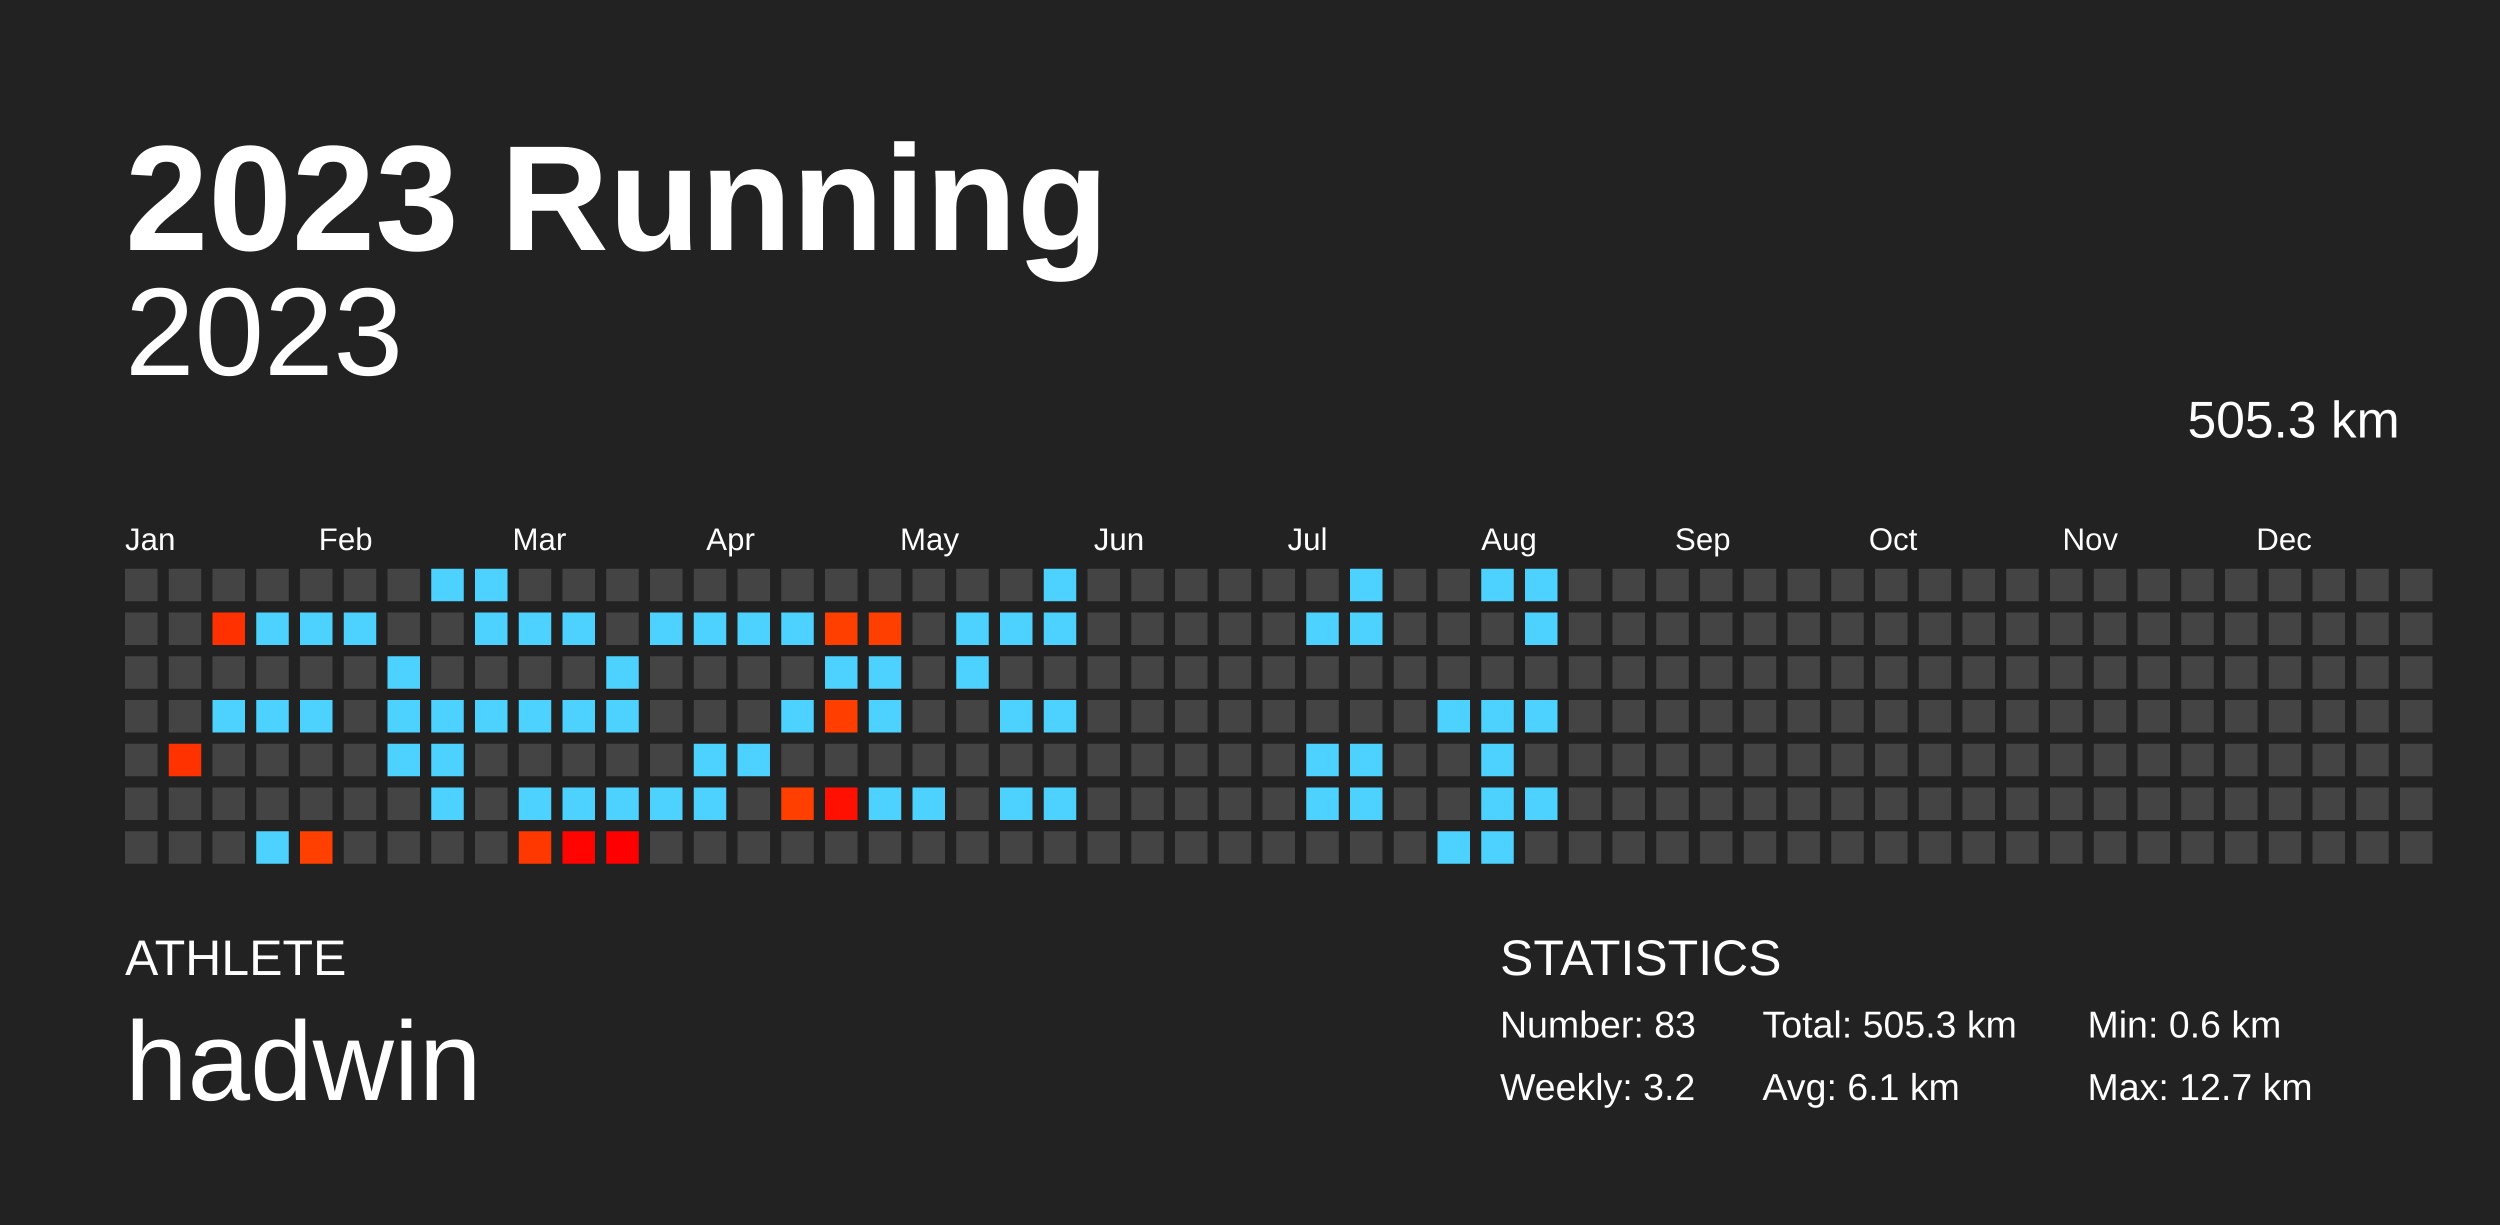
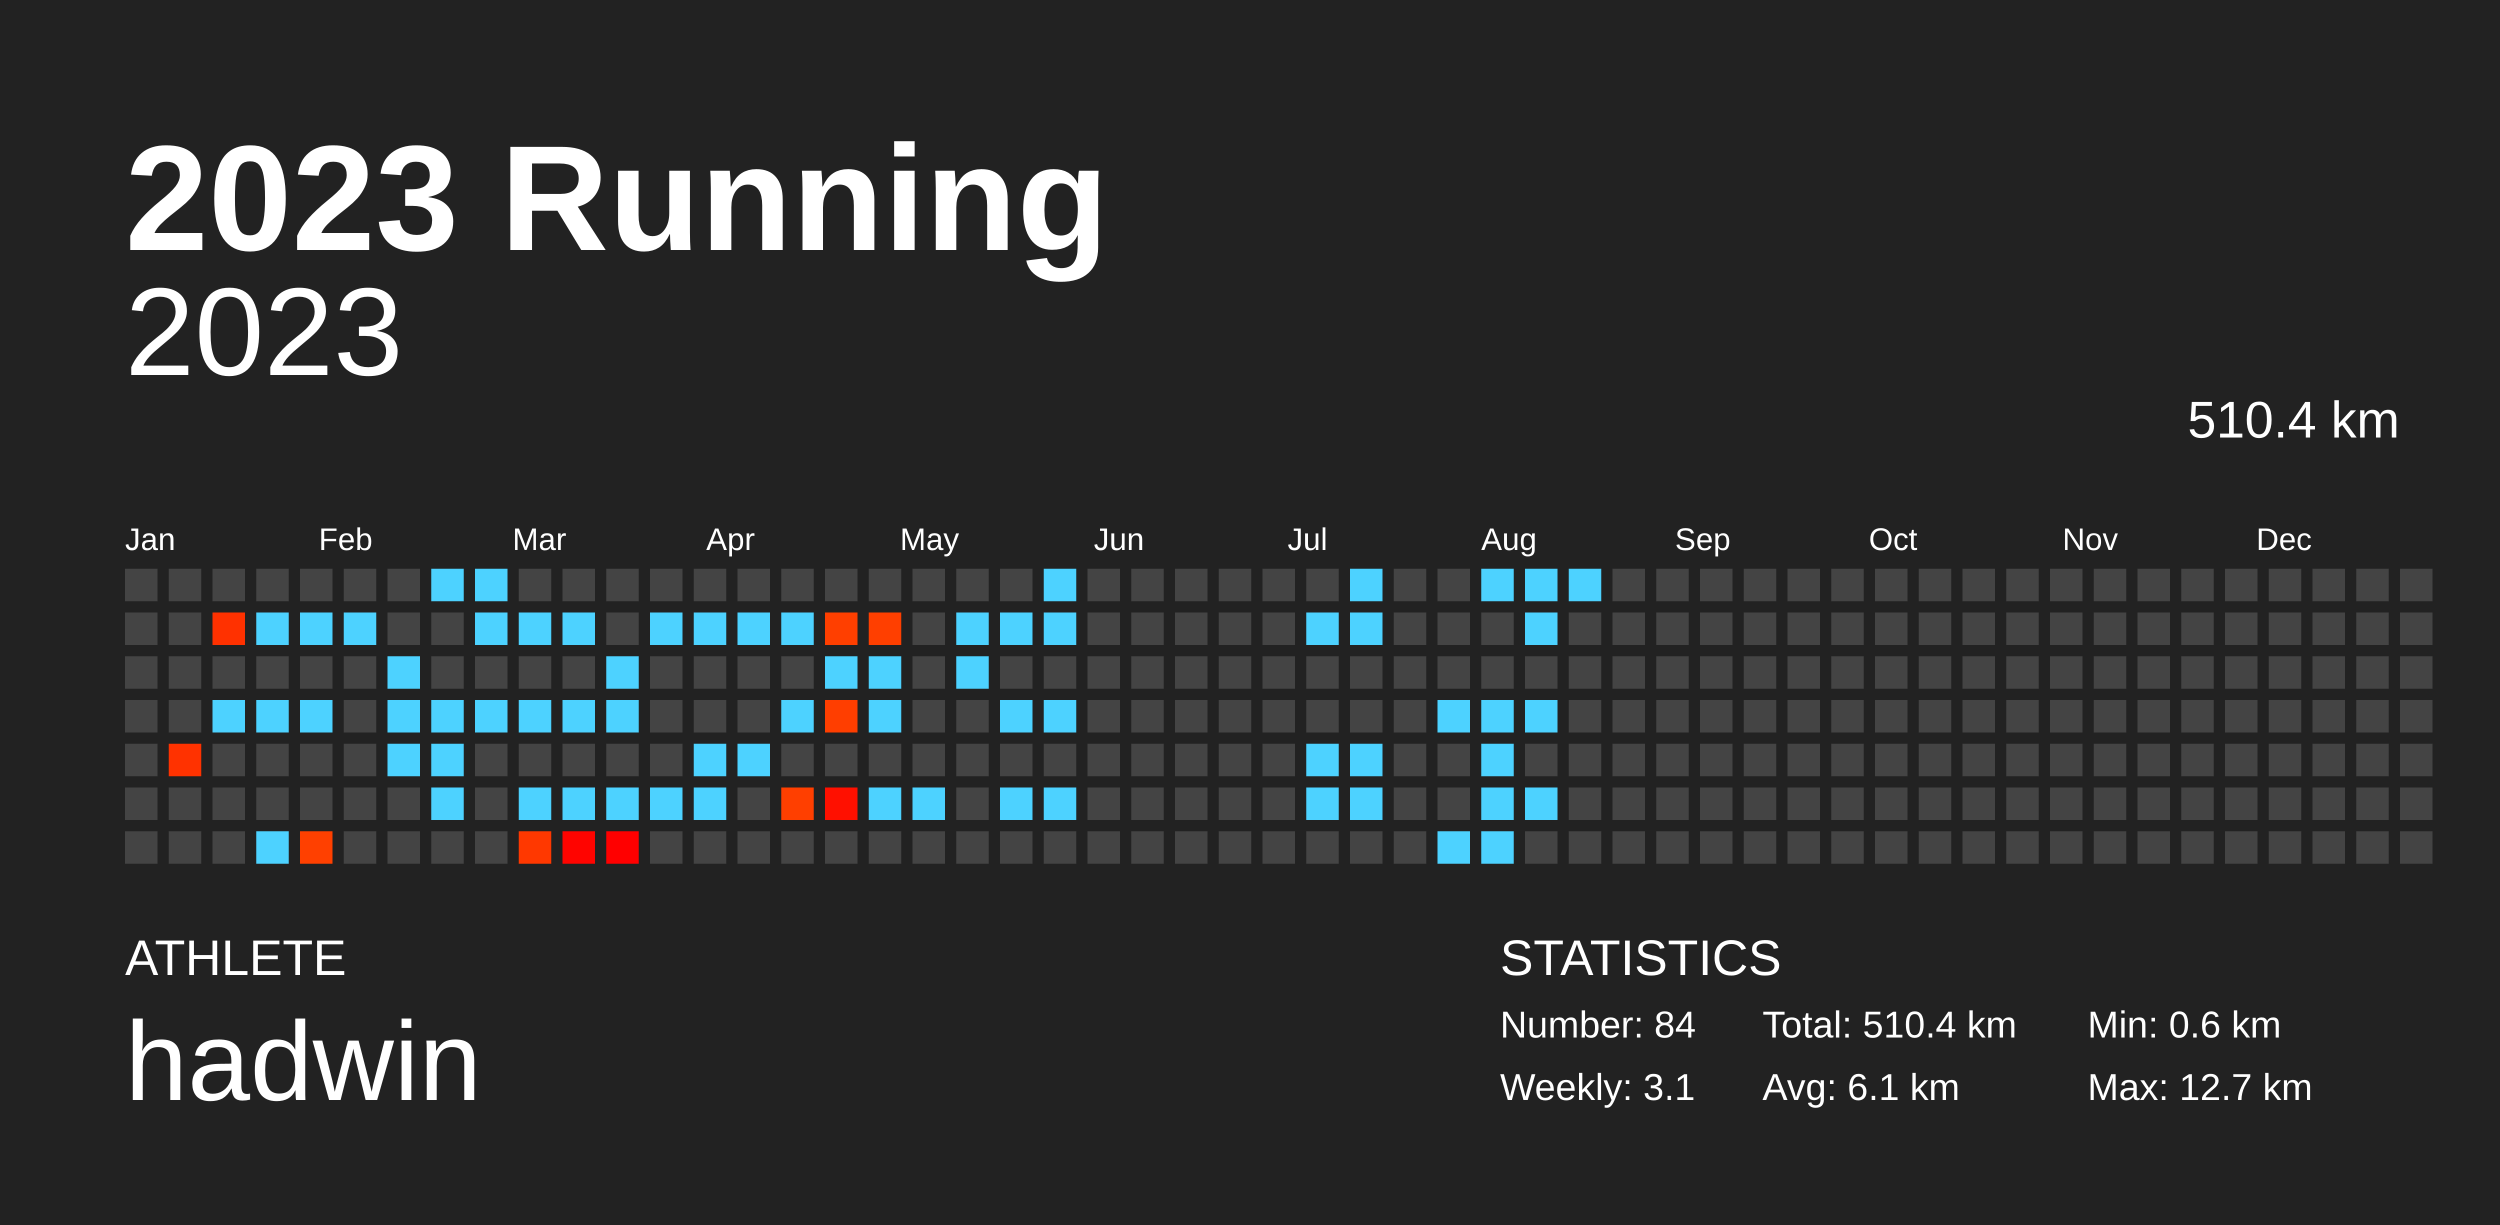
<svg xmlns="http://www.w3.org/2000/svg" baseProfile="full" height="98mm" version="1.1" viewBox="0,0,200,98" width="200mm">
  <defs />
  <rect fill="#222222" height="98" width="200" x="0" y="0" />
  <text fill="#FFFFFF" style="font-size:12px; font-family:Arial; font-weight:bold;" x="10" y="20">2023 Running</text>
  <text fill="#FFFFFF" style="font-size:4px; font-family:Arial" x="10" y="78">ATHLETE</text>
  <text fill="#FFFFFF" style="font-size:9px; font-family:Arial" x="10" y="88">hadwin</text>
  <text fill="#FFFFFF" style="font-size:4px; font-family:Arial" x="120" y="78">STATISTICS</text>
-   <text fill="#FFFFFF" style="font-size:3px; font-family:Arial" x="120" y="83">Number: 83</text>
-   <text fill="#FFFFFF" style="font-size:3px; font-family:Arial" x="120" y="88">Weekly: 3.2</text>
-   <text fill="#FFFFFF" style="font-size:3px; font-family:Arial" x="141" y="83">Total: 505.3 km</text>
+   <text fill="#FFFFFF" style="font-size:3px; font-family:Arial" x="120" y="83">Number: 84</text>
+   <text fill="#FFFFFF" style="font-size:3px; font-family:Arial" x="120" y="88">Weekly: 3.1</text>
+   <text fill="#FFFFFF" style="font-size:3px; font-family:Arial" x="141" y="83">Total: 510.4 km</text>
  <text fill="#FFFFFF" style="font-size:3px; font-family:Arial" x="141" y="88">Avg: 6.1 km</text>
  <text fill="#FFFFFF" style="font-size:3px; font-family:Arial" x="167" y="83">Min: 0.6 km</text>
  <text fill="#FFFFFF" style="font-size:3px; font-family:Arial" x="167" y="88">Max: 12.7 km</text>
  <text alignment-baseline="hanging" fill="#FFFFFF" style="font-size:10.0px; font-family:Arial;" x="10" y="30">2023</text>
-   <text alignment-baseline="hanging" fill="#FFFFFF" style="font-size:4.125px; font-family:Arial;" x="175" y="35">505.3 km</text>
+   <text alignment-baseline="hanging" fill="#FFFFFF" style="font-size:4.125px; font-family:Arial;" x="175" y="35">510.4 km</text>
  <text fill="#FFFFFF" style="font-size:2.5px; font-family:Arial" x="10.0" y="44">Jan</text>
  <text fill="#FFFFFF" style="font-size:2.5px; font-family:Arial" x="25.5" y="44">Feb</text>
  <text fill="#FFFFFF" style="font-size:2.5px; font-family:Arial" x="41.0" y="44">Mar</text>
  <text fill="#FFFFFF" style="font-size:2.5px; font-family:Arial" x="56.5" y="44">Apr</text>
  <text fill="#FFFFFF" style="font-size:2.5px; font-family:Arial" x="72.0" y="44">May</text>
  <text fill="#FFFFFF" style="font-size:2.5px; font-family:Arial" x="87.5" y="44">Jun</text>
  <text fill="#FFFFFF" style="font-size:2.5px; font-family:Arial" x="103.0" y="44">Jul</text>
  <text fill="#FFFFFF" style="font-size:2.5px; font-family:Arial" x="118.5" y="44">Aug</text>
  <text fill="#FFFFFF" style="font-size:2.5px; font-family:Arial" x="134.0" y="44">Sep</text>
  <text fill="#FFFFFF" style="font-size:2.5px; font-family:Arial" x="149.5" y="44">Oct</text>
  <text fill="#FFFFFF" style="font-size:2.5px; font-family:Arial" x="165.0" y="44">Nov</text>
  <text fill="#FFFFFF" style="font-size:2.5px; font-family:Arial" x="180.5" y="44">Dec</text>
  <rect fill="#444444" height="2.6" width="2.6" x="10.0" y="45.5" />
  <rect fill="#444444" height="2.6" width="2.6" x="10.0" y="49.0" />
  <rect fill="#444444" height="2.6" width="2.6" x="10.0" y="52.5" />
  <rect fill="#444444" height="2.6" width="2.6" x="10.0" y="56.0" />
  <rect fill="#444444" height="2.6" width="2.6" x="10.0" y="59.5" />
  <rect fill="#444444" height="2.6" width="2.6" x="10.0" y="63.0" />
  <rect fill="#444444" height="2.6" width="2.6" x="10.0" y="66.5" />
  <rect fill="#444444" height="2.6" width="2.6" x="13.5" y="45.5" />
  <rect fill="#444444" height="2.6" width="2.6" x="13.5" y="49.0" />
  <rect fill="#444444" height="2.6" width="2.6" x="13.5" y="52.5" />
  <rect fill="#444444" height="2.6" width="2.6" x="13.5" y="56.0" />
  <rect fill="#ff3200" height="2.6" width="2.6" x="13.5" y="59.5" />
  <rect fill="#444444" height="2.6" width="2.6" x="13.5" y="63.0" />
  <rect fill="#444444" height="2.6" width="2.6" x="13.5" y="66.5" />
  <rect fill="#444444" height="2.6" width="2.6" x="17.0" y="45.5" />
  <rect fill="#ff3100" height="2.6" width="2.6" x="17.0" y="49.0" />
  <rect fill="#444444" height="2.6" width="2.6" x="17.0" y="52.5" />
  <rect fill="#4dd2ff" height="2.6" width="2.6" x="17.0" y="56.0" />
  <rect fill="#444444" height="2.6" width="2.6" x="17.0" y="59.5" />
  <rect fill="#444444" height="2.6" width="2.6" x="17.0" y="63.0" />
  <rect fill="#444444" height="2.6" width="2.6" x="17.0" y="66.5" />
  <rect fill="#444444" height="2.6" width="2.6" x="20.5" y="45.5" />
  <rect fill="#4dd2ff" height="2.6" width="2.6" x="20.5" y="49.0" />
  <rect fill="#444444" height="2.6" width="2.6" x="20.5" y="52.5" />
  <rect fill="#4dd2ff" height="2.6" width="2.6" x="20.5" y="56.0" />
  <rect fill="#444444" height="2.6" width="2.6" x="20.5" y="59.5" />
  <rect fill="#444444" height="2.6" width="2.6" x="20.5" y="63.0" />
  <rect fill="#4dd2ff" height="2.6" width="2.6" x="20.5" y="66.5" />
  <rect fill="#444444" height="2.6" width="2.6" x="24.0" y="45.5" />
  <rect fill="#4dd2ff" height="2.6" width="2.6" x="24.0" y="49.0" />
  <rect fill="#444444" height="2.6" width="2.6" x="24.0" y="52.5" />
  <rect fill="#4dd2ff" height="2.6" width="2.6" x="24.0" y="56.0" />
  <rect fill="#444444" height="2.6" width="2.6" x="24.0" y="59.5" />
  <rect fill="#444444" height="2.6" width="2.6" x="24.0" y="63.0" />
  <rect fill="#ff4000" height="2.6" width="2.6" x="24.0" y="66.5" />
  <rect fill="#444444" height="2.6" width="2.6" x="27.5" y="45.5" />
  <rect fill="#4dd2ff" height="2.6" width="2.6" x="27.5" y="49.0" />
  <rect fill="#444444" height="2.6" width="2.6" x="27.5" y="52.5" />
  <rect fill="#444444" height="2.6" width="2.6" x="27.5" y="56.0" />
  <rect fill="#444444" height="2.6" width="2.6" x="27.5" y="59.5" />
  <rect fill="#444444" height="2.6" width="2.6" x="27.5" y="63.0" />
  <rect fill="#444444" height="2.6" width="2.6" x="27.5" y="66.5" />
  <rect fill="#444444" height="2.6" width="2.6" x="31.0" y="45.5" />
  <rect fill="#444444" height="2.6" width="2.6" x="31.0" y="49.0" />
  <rect fill="#4dd2ff" height="2.6" width="2.6" x="31.0" y="52.5" />
  <rect fill="#4dd2ff" height="2.6" width="2.6" x="31.0" y="56.0" />
  <rect fill="#4dd2ff" height="2.6" width="2.6" x="31.0" y="59.5" />
  <rect fill="#444444" height="2.6" width="2.6" x="31.0" y="63.0" />
  <rect fill="#444444" height="2.6" width="2.6" x="31.0" y="66.5" />
  <rect fill="#4dd2ff" height="2.6" width="2.6" x="34.5" y="45.5" />
  <rect fill="#444444" height="2.6" width="2.6" x="34.5" y="49.0" />
  <rect fill="#444444" height="2.6" width="2.6" x="34.5" y="52.5" />
  <rect fill="#4dd2ff" height="2.6" width="2.6" x="34.5" y="56.0" />
  <rect fill="#4dd2ff" height="2.6" width="2.6" x="34.5" y="59.5" />
  <rect fill="#4dd2ff" height="2.6" width="2.6" x="34.5" y="63.0" />
  <rect fill="#444444" height="2.6" width="2.6" x="34.5" y="66.5" />
  <rect fill="#4dd2ff" height="2.6" width="2.6" x="38.0" y="45.5" />
  <rect fill="#4dd2ff" height="2.6" width="2.6" x="38.0" y="49.0" />
  <rect fill="#444444" height="2.6" width="2.6" x="38.0" y="52.5" />
  <rect fill="#4dd2ff" height="2.6" width="2.6" x="38.0" y="56.0" />
  <rect fill="#444444" height="2.6" width="2.6" x="38.0" y="59.5" />
  <rect fill="#444444" height="2.6" width="2.6" x="38.0" y="63.0" />
  <rect fill="#444444" height="2.6" width="2.6" x="38.0" y="66.5" />
  <rect fill="#444444" height="2.6" width="2.6" x="41.5" y="45.5" />
  <rect fill="#4dd2ff" height="2.6" width="2.6" x="41.5" y="49.0" />
  <rect fill="#444444" height="2.6" width="2.6" x="41.5" y="52.5" />
  <rect fill="#4dd2ff" height="2.6" width="2.6" x="41.5" y="56.0" />
  <rect fill="#444444" height="2.6" width="2.6" x="41.5" y="59.5" />
  <rect fill="#4dd2ff" height="2.6" width="2.6" x="41.5" y="63.0" />
  <rect fill="#ff3800" height="2.6" width="2.6" x="41.5" y="66.5" />
  <rect fill="#444444" height="2.6" width="2.6" x="45.0" y="45.5" />
  <rect fill="#4dd2ff" height="2.6" width="2.6" x="45.0" y="49.0" />
  <rect fill="#444444" height="2.6" width="2.6" x="45.0" y="52.5" />
  <rect fill="#4dd2ff" height="2.6" width="2.6" x="45.0" y="56.0" />
  <rect fill="#444444" height="2.6" width="2.6" x="45.0" y="59.5" />
  <rect fill="#4dd2ff" height="2.6" width="2.6" x="45.0" y="63.0" />
  <rect fill="#ff0400" height="2.6" width="2.6" x="45.0" y="66.5" />
  <rect fill="#444444" height="2.6" width="2.6" x="48.5" y="45.5" />
  <rect fill="#444444" height="2.6" width="2.6" x="48.5" y="49.0" />
  <rect fill="#4dd2ff" height="2.6" width="2.6" x="48.5" y="52.5" />
  <rect fill="#4dd2ff" height="2.6" width="2.6" x="48.5" y="56.0" />
  <rect fill="#444444" height="2.6" width="2.6" x="48.5" y="59.5" />
  <rect fill="#4dd2ff" height="2.6" width="2.6" x="48.5" y="63.0" />
  <rect fill="#ff0000" height="2.6" width="2.6" x="48.5" y="66.5" />
  <rect fill="#444444" height="2.6" width="2.6" x="52.0" y="45.5" />
  <rect fill="#4dd2ff" height="2.6" width="2.6" x="52.0" y="49.0" />
  <rect fill="#444444" height="2.6" width="2.6" x="52.0" y="52.5" />
  <rect fill="#444444" height="2.6" width="2.6" x="52.0" y="56.0" />
  <rect fill="#444444" height="2.6" width="2.6" x="52.0" y="59.5" />
  <rect fill="#4dd2ff" height="2.6" width="2.6" x="52.0" y="63.0" />
  <rect fill="#444444" height="2.6" width="2.6" x="52.0" y="66.5" />
  <rect fill="#444444" height="2.6" width="2.6" x="55.5" y="45.5" />
  <rect fill="#4dd2ff" height="2.6" width="2.6" x="55.5" y="49.0" />
  <rect fill="#444444" height="2.6" width="2.6" x="55.5" y="52.5" />
  <rect fill="#444444" height="2.6" width="2.6" x="55.5" y="56.0" />
  <rect fill="#4dd2ff" height="2.6" width="2.6" x="55.5" y="59.5" />
  <rect fill="#4dd2ff" height="2.6" width="2.6" x="55.5" y="63.0" />
  <rect fill="#444444" height="2.6" width="2.6" x="55.5" y="66.5" />
  <rect fill="#444444" height="2.6" width="2.6" x="59.0" y="45.5" />
  <rect fill="#4dd2ff" height="2.6" width="2.6" x="59.0" y="49.0" />
  <rect fill="#444444" height="2.6" width="2.6" x="59.0" y="52.5" />
  <rect fill="#444444" height="2.6" width="2.6" x="59.0" y="56.0" />
  <rect fill="#4dd2ff" height="2.6" width="2.6" x="59.0" y="59.5" />
  <rect fill="#444444" height="2.6" width="2.6" x="59.0" y="63.0" />
  <rect fill="#444444" height="2.6" width="2.6" x="59.0" y="66.5" />
  <rect fill="#444444" height="2.6" width="2.6" x="62.5" y="45.5" />
  <rect fill="#4dd2ff" height="2.6" width="2.6" x="62.5" y="49.0" />
  <rect fill="#444444" height="2.6" width="2.6" x="62.5" y="52.5" />
  <rect fill="#4dd2ff" height="2.6" width="2.6" x="62.5" y="56.0" />
  <rect fill="#444444" height="2.6" width="2.6" x="62.5" y="59.5" />
  <rect fill="#ff3f00" height="2.6" width="2.6" x="62.5" y="63.0" />
  <rect fill="#444444" height="2.6" width="2.6" x="62.5" y="66.5" />
  <rect fill="#444444" height="2.6" width="2.6" x="66.0" y="45.5" />
  <rect fill="#ff3f00" height="2.6" width="2.6" x="66.0" y="49.0" />
  <rect fill="#4dd2ff" height="2.6" width="2.6" x="66.0" y="52.5" />
  <rect fill="#ff3e00" height="2.6" width="2.6" x="66.0" y="56.0" />
  <rect fill="#444444" height="2.6" width="2.6" x="66.0" y="59.5" />
  <rect fill="#ff1000" height="2.6" width="2.6" x="66.0" y="63.0" />
  <rect fill="#444444" height="2.6" width="2.6" x="66.0" y="66.5" />
  <rect fill="#444444" height="2.6" width="2.6" x="69.5" y="45.5" />
  <rect fill="#ff3f00" height="2.6" width="2.6" x="69.5" y="49.0" />
  <rect fill="#4dd2ff" height="2.6" width="2.6" x="69.5" y="52.5" />
  <rect fill="#4dd2ff" height="2.6" width="2.6" x="69.5" y="56.0" />
  <rect fill="#444444" height="2.6" width="2.6" x="69.5" y="59.5" />
  <rect fill="#4dd2ff" height="2.6" width="2.6" x="69.5" y="63.0" />
  <rect fill="#444444" height="2.6" width="2.6" x="69.5" y="66.5" />
  <rect fill="#444444" height="2.6" width="2.6" x="73.0" y="45.5" />
  <rect fill="#444444" height="2.6" width="2.6" x="73.0" y="49.0" />
  <rect fill="#444444" height="2.6" width="2.6" x="73.0" y="52.5" />
  <rect fill="#444444" height="2.6" width="2.6" x="73.0" y="56.0" />
  <rect fill="#444444" height="2.6" width="2.6" x="73.0" y="59.5" />
  <rect fill="#4dd2ff" height="2.6" width="2.6" x="73.0" y="63.0" />
  <rect fill="#444444" height="2.6" width="2.6" x="73.0" y="66.5" />
  <rect fill="#444444" height="2.6" width="2.6" x="76.5" y="45.5" />
  <rect fill="#4dd2ff" height="2.6" width="2.6" x="76.5" y="49.0" />
  <rect fill="#4dd2ff" height="2.6" width="2.6" x="76.5" y="52.5" />
  <rect fill="#444444" height="2.6" width="2.6" x="76.5" y="56.0" />
  <rect fill="#444444" height="2.6" width="2.6" x="76.5" y="59.5" />
  <rect fill="#444444" height="2.6" width="2.6" x="76.5" y="63.0" />
  <rect fill="#444444" height="2.6" width="2.6" x="76.5" y="66.5" />
  <rect fill="#444444" height="2.6" width="2.6" x="80.0" y="45.5" />
  <rect fill="#4dd2ff" height="2.6" width="2.6" x="80.0" y="49.0" />
  <rect fill="#444444" height="2.6" width="2.6" x="80.0" y="52.5" />
  <rect fill="#4dd2ff" height="2.6" width="2.6" x="80.0" y="56.0" />
  <rect fill="#444444" height="2.6" width="2.6" x="80.0" y="59.5" />
  <rect fill="#4dd2ff" height="2.6" width="2.6" x="80.0" y="63.0" />
  <rect fill="#444444" height="2.6" width="2.6" x="80.0" y="66.5" />
  <rect fill="#4dd2ff" height="2.6" width="2.6" x="83.5" y="45.5" />
  <rect fill="#4dd2ff" height="2.6" width="2.6" x="83.5" y="49.0" />
  <rect fill="#444444" height="2.6" width="2.6" x="83.5" y="52.5" />
  <rect fill="#4dd2ff" height="2.6" width="2.6" x="83.5" y="56.0" />
  <rect fill="#444444" height="2.6" width="2.6" x="83.5" y="59.5" />
  <rect fill="#4dd2ff" height="2.6" width="2.6" x="83.5" y="63.0" />
  <rect fill="#444444" height="2.6" width="2.6" x="83.5" y="66.5" />
  <rect fill="#444444" height="2.6" width="2.6" x="87.0" y="45.5" />
  <rect fill="#444444" height="2.6" width="2.6" x="87.0" y="49.0" />
  <rect fill="#444444" height="2.6" width="2.6" x="87.0" y="52.5" />
  <rect fill="#444444" height="2.6" width="2.6" x="87.0" y="56.0" />
  <rect fill="#444444" height="2.6" width="2.6" x="87.0" y="59.5" />
  <rect fill="#444444" height="2.6" width="2.6" x="87.0" y="63.0" />
  <rect fill="#444444" height="2.6" width="2.6" x="87.0" y="66.5" />
  <rect fill="#444444" height="2.6" width="2.6" x="90.5" y="45.5" />
  <rect fill="#444444" height="2.6" width="2.6" x="90.5" y="49.0" />
  <rect fill="#444444" height="2.6" width="2.6" x="90.5" y="52.5" />
  <rect fill="#444444" height="2.6" width="2.6" x="90.5" y="56.0" />
  <rect fill="#444444" height="2.6" width="2.6" x="90.5" y="59.5" />
  <rect fill="#444444" height="2.6" width="2.6" x="90.5" y="63.0" />
  <rect fill="#444444" height="2.6" width="2.6" x="90.5" y="66.5" />
  <rect fill="#444444" height="2.6" width="2.6" x="94.0" y="45.5" />
  <rect fill="#444444" height="2.6" width="2.6" x="94.0" y="49.0" />
  <rect fill="#444444" height="2.6" width="2.6" x="94.0" y="52.5" />
  <rect fill="#444444" height="2.6" width="2.6" x="94.0" y="56.0" />
  <rect fill="#444444" height="2.6" width="2.6" x="94.0" y="59.5" />
  <rect fill="#444444" height="2.6" width="2.6" x="94.0" y="63.0" />
  <rect fill="#444444" height="2.6" width="2.6" x="94.0" y="66.5" />
  <rect fill="#444444" height="2.6" width="2.6" x="97.5" y="45.5" />
  <rect fill="#444444" height="2.6" width="2.6" x="97.5" y="49.0" />
  <rect fill="#444444" height="2.6" width="2.6" x="97.5" y="52.5" />
  <rect fill="#444444" height="2.6" width="2.6" x="97.5" y="56.0" />
  <rect fill="#444444" height="2.6" width="2.6" x="97.5" y="59.5" />
  <rect fill="#444444" height="2.6" width="2.6" x="97.5" y="63.0" />
  <rect fill="#444444" height="2.6" width="2.6" x="97.5" y="66.5" />
  <rect fill="#444444" height="2.6" width="2.6" x="101.0" y="45.5" />
  <rect fill="#444444" height="2.6" width="2.6" x="101.0" y="49.0" />
  <rect fill="#444444" height="2.6" width="2.6" x="101.0" y="52.5" />
  <rect fill="#444444" height="2.6" width="2.6" x="101.0" y="56.0" />
  <rect fill="#444444" height="2.6" width="2.6" x="101.0" y="59.5" />
  <rect fill="#444444" height="2.6" width="2.6" x="101.0" y="63.0" />
  <rect fill="#444444" height="2.6" width="2.6" x="101.0" y="66.5" />
  <rect fill="#444444" height="2.6" width="2.6" x="104.5" y="45.5" />
  <rect fill="#4dd2ff" height="2.6" width="2.6" x="104.5" y="49.0" />
  <rect fill="#444444" height="2.6" width="2.6" x="104.5" y="52.5" />
  <rect fill="#444444" height="2.6" width="2.6" x="104.5" y="56.0" />
  <rect fill="#4dd2ff" height="2.6" width="2.6" x="104.5" y="59.5" />
  <rect fill="#4dd2ff" height="2.6" width="2.6" x="104.5" y="63.0" />
  <rect fill="#444444" height="2.6" width="2.6" x="104.5" y="66.5" />
  <rect fill="#4dd2ff" height="2.6" width="2.6" x="108.0" y="45.5" />
  <rect fill="#4dd2ff" height="2.6" width="2.6" x="108.0" y="49.0" />
  <rect fill="#444444" height="2.6" width="2.6" x="108.0" y="52.5" />
  <rect fill="#444444" height="2.6" width="2.6" x="108.0" y="56.0" />
  <rect fill="#4dd2ff" height="2.6" width="2.6" x="108.0" y="59.5" />
  <rect fill="#4dd2ff" height="2.6" width="2.6" x="108.0" y="63.0" />
  <rect fill="#444444" height="2.6" width="2.6" x="108.0" y="66.5" />
  <rect fill="#444444" height="2.6" width="2.6" x="111.5" y="45.5" />
  <rect fill="#444444" height="2.6" width="2.6" x="111.5" y="49.0" />
  <rect fill="#444444" height="2.6" width="2.6" x="111.5" y="52.5" />
  <rect fill="#444444" height="2.6" width="2.6" x="111.5" y="56.0" />
  <rect fill="#444444" height="2.6" width="2.6" x="111.5" y="59.5" />
  <rect fill="#444444" height="2.6" width="2.6" x="111.5" y="63.0" />
  <rect fill="#444444" height="2.6" width="2.6" x="111.5" y="66.5" />
  <rect fill="#444444" height="2.6" width="2.6" x="115.0" y="45.5" />
  <rect fill="#444444" height="2.6" width="2.6" x="115.0" y="49.0" />
  <rect fill="#444444" height="2.6" width="2.6" x="115.0" y="52.5" />
  <rect fill="#4dd2ff" height="2.6" width="2.6" x="115.0" y="56.0" />
  <rect fill="#444444" height="2.6" width="2.6" x="115.0" y="59.5" />
  <rect fill="#444444" height="2.6" width="2.6" x="115.0" y="63.0" />
  <rect fill="#4dd2ff" height="2.6" width="2.6" x="115.0" y="66.5" />
  <rect fill="#4dd2ff" height="2.6" width="2.6" x="118.5" y="45.5" />
  <rect fill="#444444" height="2.6" width="2.6" x="118.5" y="49.0" />
  <rect fill="#444444" height="2.6" width="2.6" x="118.5" y="52.5" />
  <rect fill="#4dd2ff" height="2.6" width="2.6" x="118.5" y="56.0" />
  <rect fill="#4dd2ff" height="2.6" width="2.6" x="118.5" y="59.5" />
  <rect fill="#4dd2ff" height="2.6" width="2.6" x="118.5" y="63.0" />
  <rect fill="#4dd2ff" height="2.6" width="2.6" x="118.5" y="66.5" />
  <rect fill="#4dd2ff" height="2.6" width="2.6" x="122.0" y="45.5" />
  <rect fill="#4dd2ff" height="2.6" width="2.6" x="122.0" y="49.0" />
  <rect fill="#444444" height="2.6" width="2.6" x="122.0" y="52.5" />
  <rect fill="#4dd2ff" height="2.6" width="2.6" x="122.0" y="56.0" />
  <rect fill="#444444" height="2.6" width="2.6" x="122.0" y="59.5" />
  <rect fill="#4dd2ff" height="2.6" width="2.6" x="122.0" y="63.0" />
  <rect fill="#444444" height="2.6" width="2.6" x="122.0" y="66.5" />
-   <rect fill="#444444" height="2.6" width="2.6" x="125.5" y="45.5" />
+   <rect fill="#4dd2ff" height="2.6" width="2.6" x="125.5" y="45.5" />
  <rect fill="#444444" height="2.6" width="2.6" x="125.5" y="49.0" />
  <rect fill="#444444" height="2.6" width="2.6" x="125.5" y="52.5" />
  <rect fill="#444444" height="2.6" width="2.6" x="125.5" y="56.0" />
  <rect fill="#444444" height="2.6" width="2.6" x="125.5" y="59.5" />
  <rect fill="#444444" height="2.6" width="2.6" x="125.5" y="63.0" />
  <rect fill="#444444" height="2.6" width="2.6" x="125.5" y="66.5" />
  <rect fill="#444444" height="2.6" width="2.6" x="129.0" y="45.5" />
  <rect fill="#444444" height="2.6" width="2.6" x="129.0" y="49.0" />
  <rect fill="#444444" height="2.6" width="2.6" x="129.0" y="52.5" />
  <rect fill="#444444" height="2.6" width="2.6" x="129.0" y="56.0" />
  <rect fill="#444444" height="2.6" width="2.6" x="129.0" y="59.5" />
  <rect fill="#444444" height="2.6" width="2.6" x="129.0" y="63.0" />
  <rect fill="#444444" height="2.6" width="2.6" x="129.0" y="66.5" />
  <rect fill="#444444" height="2.6" width="2.6" x="132.5" y="45.5" />
  <rect fill="#444444" height="2.6" width="2.6" x="132.5" y="49.0" />
  <rect fill="#444444" height="2.6" width="2.6" x="132.5" y="52.5" />
  <rect fill="#444444" height="2.6" width="2.6" x="132.5" y="56.0" />
  <rect fill="#444444" height="2.6" width="2.6" x="132.5" y="59.5" />
  <rect fill="#444444" height="2.6" width="2.6" x="132.5" y="63.0" />
  <rect fill="#444444" height="2.6" width="2.6" x="132.5" y="66.5" />
  <rect fill="#444444" height="2.6" width="2.6" x="136.0" y="45.5" />
  <rect fill="#444444" height="2.6" width="2.6" x="136.0" y="49.0" />
  <rect fill="#444444" height="2.6" width="2.6" x="136.0" y="52.5" />
  <rect fill="#444444" height="2.6" width="2.6" x="136.0" y="56.0" />
  <rect fill="#444444" height="2.6" width="2.6" x="136.0" y="59.5" />
  <rect fill="#444444" height="2.6" width="2.6" x="136.0" y="63.0" />
  <rect fill="#444444" height="2.6" width="2.6" x="136.0" y="66.5" />
  <rect fill="#444444" height="2.6" width="2.6" x="139.5" y="45.5" />
  <rect fill="#444444" height="2.6" width="2.6" x="139.5" y="49.0" />
  <rect fill="#444444" height="2.6" width="2.6" x="139.5" y="52.5" />
  <rect fill="#444444" height="2.6" width="2.6" x="139.5" y="56.0" />
  <rect fill="#444444" height="2.6" width="2.6" x="139.5" y="59.5" />
  <rect fill="#444444" height="2.6" width="2.6" x="139.5" y="63.0" />
  <rect fill="#444444" height="2.6" width="2.6" x="139.5" y="66.5" />
  <rect fill="#444444" height="2.6" width="2.6" x="143.0" y="45.5" />
  <rect fill="#444444" height="2.6" width="2.6" x="143.0" y="49.0" />
  <rect fill="#444444" height="2.6" width="2.6" x="143.0" y="52.5" />
  <rect fill="#444444" height="2.6" width="2.6" x="143.0" y="56.0" />
  <rect fill="#444444" height="2.6" width="2.6" x="143.0" y="59.5" />
  <rect fill="#444444" height="2.6" width="2.6" x="143.0" y="63.0" />
  <rect fill="#444444" height="2.6" width="2.6" x="143.0" y="66.5" />
  <rect fill="#444444" height="2.6" width="2.6" x="146.5" y="45.5" />
  <rect fill="#444444" height="2.6" width="2.6" x="146.5" y="49.0" />
  <rect fill="#444444" height="2.6" width="2.6" x="146.5" y="52.5" />
  <rect fill="#444444" height="2.6" width="2.6" x="146.5" y="56.0" />
  <rect fill="#444444" height="2.6" width="2.6" x="146.5" y="59.5" />
  <rect fill="#444444" height="2.6" width="2.6" x="146.5" y="63.0" />
  <rect fill="#444444" height="2.6" width="2.6" x="146.5" y="66.5" />
  <rect fill="#444444" height="2.6" width="2.6" x="150.0" y="45.5" />
  <rect fill="#444444" height="2.6" width="2.6" x="150.0" y="49.0" />
  <rect fill="#444444" height="2.6" width="2.6" x="150.0" y="52.5" />
  <rect fill="#444444" height="2.6" width="2.6" x="150.0" y="56.0" />
  <rect fill="#444444" height="2.6" width="2.6" x="150.0" y="59.5" />
  <rect fill="#444444" height="2.6" width="2.6" x="150.0" y="63.0" />
  <rect fill="#444444" height="2.6" width="2.6" x="150.0" y="66.5" />
  <rect fill="#444444" height="2.6" width="2.6" x="153.5" y="45.5" />
  <rect fill="#444444" height="2.6" width="2.6" x="153.5" y="49.0" />
  <rect fill="#444444" height="2.6" width="2.6" x="153.5" y="52.5" />
  <rect fill="#444444" height="2.6" width="2.6" x="153.5" y="56.0" />
  <rect fill="#444444" height="2.6" width="2.6" x="153.5" y="59.5" />
  <rect fill="#444444" height="2.6" width="2.6" x="153.5" y="63.0" />
  <rect fill="#444444" height="2.6" width="2.6" x="153.5" y="66.5" />
  <rect fill="#444444" height="2.6" width="2.6" x="157.0" y="45.5" />
  <rect fill="#444444" height="2.6" width="2.6" x="157.0" y="49.0" />
  <rect fill="#444444" height="2.6" width="2.6" x="157.0" y="52.5" />
  <rect fill="#444444" height="2.6" width="2.6" x="157.0" y="56.0" />
  <rect fill="#444444" height="2.6" width="2.6" x="157.0" y="59.5" />
  <rect fill="#444444" height="2.6" width="2.6" x="157.0" y="63.0" />
  <rect fill="#444444" height="2.6" width="2.6" x="157.0" y="66.5" />
  <rect fill="#444444" height="2.6" width="2.6" x="160.5" y="45.5" />
  <rect fill="#444444" height="2.6" width="2.6" x="160.5" y="49.0" />
  <rect fill="#444444" height="2.6" width="2.6" x="160.5" y="52.5" />
  <rect fill="#444444" height="2.6" width="2.6" x="160.5" y="56.0" />
  <rect fill="#444444" height="2.6" width="2.6" x="160.5" y="59.5" />
  <rect fill="#444444" height="2.6" width="2.6" x="160.5" y="63.0" />
  <rect fill="#444444" height="2.6" width="2.6" x="160.5" y="66.5" />
  <rect fill="#444444" height="2.6" width="2.6" x="164.0" y="45.5" />
  <rect fill="#444444" height="2.6" width="2.6" x="164.0" y="49.0" />
  <rect fill="#444444" height="2.6" width="2.6" x="164.0" y="52.5" />
  <rect fill="#444444" height="2.6" width="2.6" x="164.0" y="56.0" />
  <rect fill="#444444" height="2.6" width="2.6" x="164.0" y="59.5" />
  <rect fill="#444444" height="2.6" width="2.6" x="164.0" y="63.0" />
  <rect fill="#444444" height="2.6" width="2.6" x="164.0" y="66.5" />
  <rect fill="#444444" height="2.6" width="2.6" x="167.5" y="45.5" />
  <rect fill="#444444" height="2.6" width="2.6" x="167.5" y="49.0" />
  <rect fill="#444444" height="2.6" width="2.6" x="167.5" y="52.5" />
  <rect fill="#444444" height="2.6" width="2.6" x="167.5" y="56.0" />
  <rect fill="#444444" height="2.6" width="2.6" x="167.5" y="59.5" />
  <rect fill="#444444" height="2.6" width="2.6" x="167.5" y="63.0" />
  <rect fill="#444444" height="2.6" width="2.6" x="167.5" y="66.5" />
  <rect fill="#444444" height="2.6" width="2.6" x="171.0" y="45.5" />
  <rect fill="#444444" height="2.6" width="2.6" x="171.0" y="49.0" />
  <rect fill="#444444" height="2.6" width="2.6" x="171.0" y="52.5" />
  <rect fill="#444444" height="2.6" width="2.6" x="171.0" y="56.0" />
  <rect fill="#444444" height="2.6" width="2.6" x="171.0" y="59.5" />
  <rect fill="#444444" height="2.6" width="2.6" x="171.0" y="63.0" />
  <rect fill="#444444" height="2.6" width="2.6" x="171.0" y="66.5" />
  <rect fill="#444444" height="2.6" width="2.6" x="174.5" y="45.5" />
  <rect fill="#444444" height="2.6" width="2.6" x="174.5" y="49.0" />
  <rect fill="#444444" height="2.6" width="2.6" x="174.5" y="52.5" />
  <rect fill="#444444" height="2.6" width="2.6" x="174.5" y="56.0" />
  <rect fill="#444444" height="2.6" width="2.6" x="174.5" y="59.5" />
  <rect fill="#444444" height="2.6" width="2.6" x="174.5" y="63.0" />
  <rect fill="#444444" height="2.6" width="2.6" x="174.5" y="66.5" />
  <rect fill="#444444" height="2.6" width="2.6" x="178.0" y="45.5" />
  <rect fill="#444444" height="2.6" width="2.6" x="178.0" y="49.0" />
  <rect fill="#444444" height="2.6" width="2.6" x="178.0" y="52.5" />
  <rect fill="#444444" height="2.6" width="2.6" x="178.0" y="56.0" />
  <rect fill="#444444" height="2.6" width="2.6" x="178.0" y="59.5" />
  <rect fill="#444444" height="2.6" width="2.6" x="178.0" y="63.0" />
  <rect fill="#444444" height="2.6" width="2.6" x="178.0" y="66.5" />
  <rect fill="#444444" height="2.6" width="2.6" x="181.5" y="45.5" />
  <rect fill="#444444" height="2.6" width="2.6" x="181.5" y="49.0" />
  <rect fill="#444444" height="2.6" width="2.6" x="181.5" y="52.5" />
  <rect fill="#444444" height="2.6" width="2.6" x="181.5" y="56.0" />
  <rect fill="#444444" height="2.6" width="2.6" x="181.5" y="59.5" />
  <rect fill="#444444" height="2.6" width="2.6" x="181.5" y="63.0" />
  <rect fill="#444444" height="2.6" width="2.6" x="181.5" y="66.5" />
  <rect fill="#444444" height="2.6" width="2.6" x="185.0" y="45.5" />
  <rect fill="#444444" height="2.6" width="2.6" x="185.0" y="49.0" />
  <rect fill="#444444" height="2.6" width="2.6" x="185.0" y="52.5" />
  <rect fill="#444444" height="2.6" width="2.6" x="185.0" y="56.0" />
  <rect fill="#444444" height="2.6" width="2.6" x="185.0" y="59.5" />
  <rect fill="#444444" height="2.6" width="2.6" x="185.0" y="63.0" />
  <rect fill="#444444" height="2.6" width="2.6" x="185.0" y="66.5" />
  <rect fill="#444444" height="2.6" width="2.6" x="188.5" y="45.5" />
  <rect fill="#444444" height="2.6" width="2.6" x="188.5" y="49.0" />
  <rect fill="#444444" height="2.6" width="2.6" x="188.5" y="52.5" />
  <rect fill="#444444" height="2.6" width="2.6" x="188.5" y="56.0" />
  <rect fill="#444444" height="2.6" width="2.6" x="188.5" y="59.5" />
  <rect fill="#444444" height="2.6" width="2.6" x="188.5" y="63.0" />
  <rect fill="#444444" height="2.6" width="2.6" x="188.5" y="66.5" />
  <rect fill="#444444" height="2.6" width="2.6" x="192.0" y="45.5" />
  <rect fill="#444444" height="2.6" width="2.6" x="192.0" y="49.0" />
  <rect fill="#444444" height="2.6" width="2.6" x="192.0" y="52.5" />
  <rect fill="#444444" height="2.6" width="2.6" x="192.0" y="56.0" />
  <rect fill="#444444" height="2.6" width="2.6" x="192.0" y="59.5" />
  <rect fill="#444444" height="2.6" width="2.6" x="192.0" y="63.0" />
  <rect fill="#444444" height="2.6" width="2.6" x="192.0" y="66.5" />
</svg>
